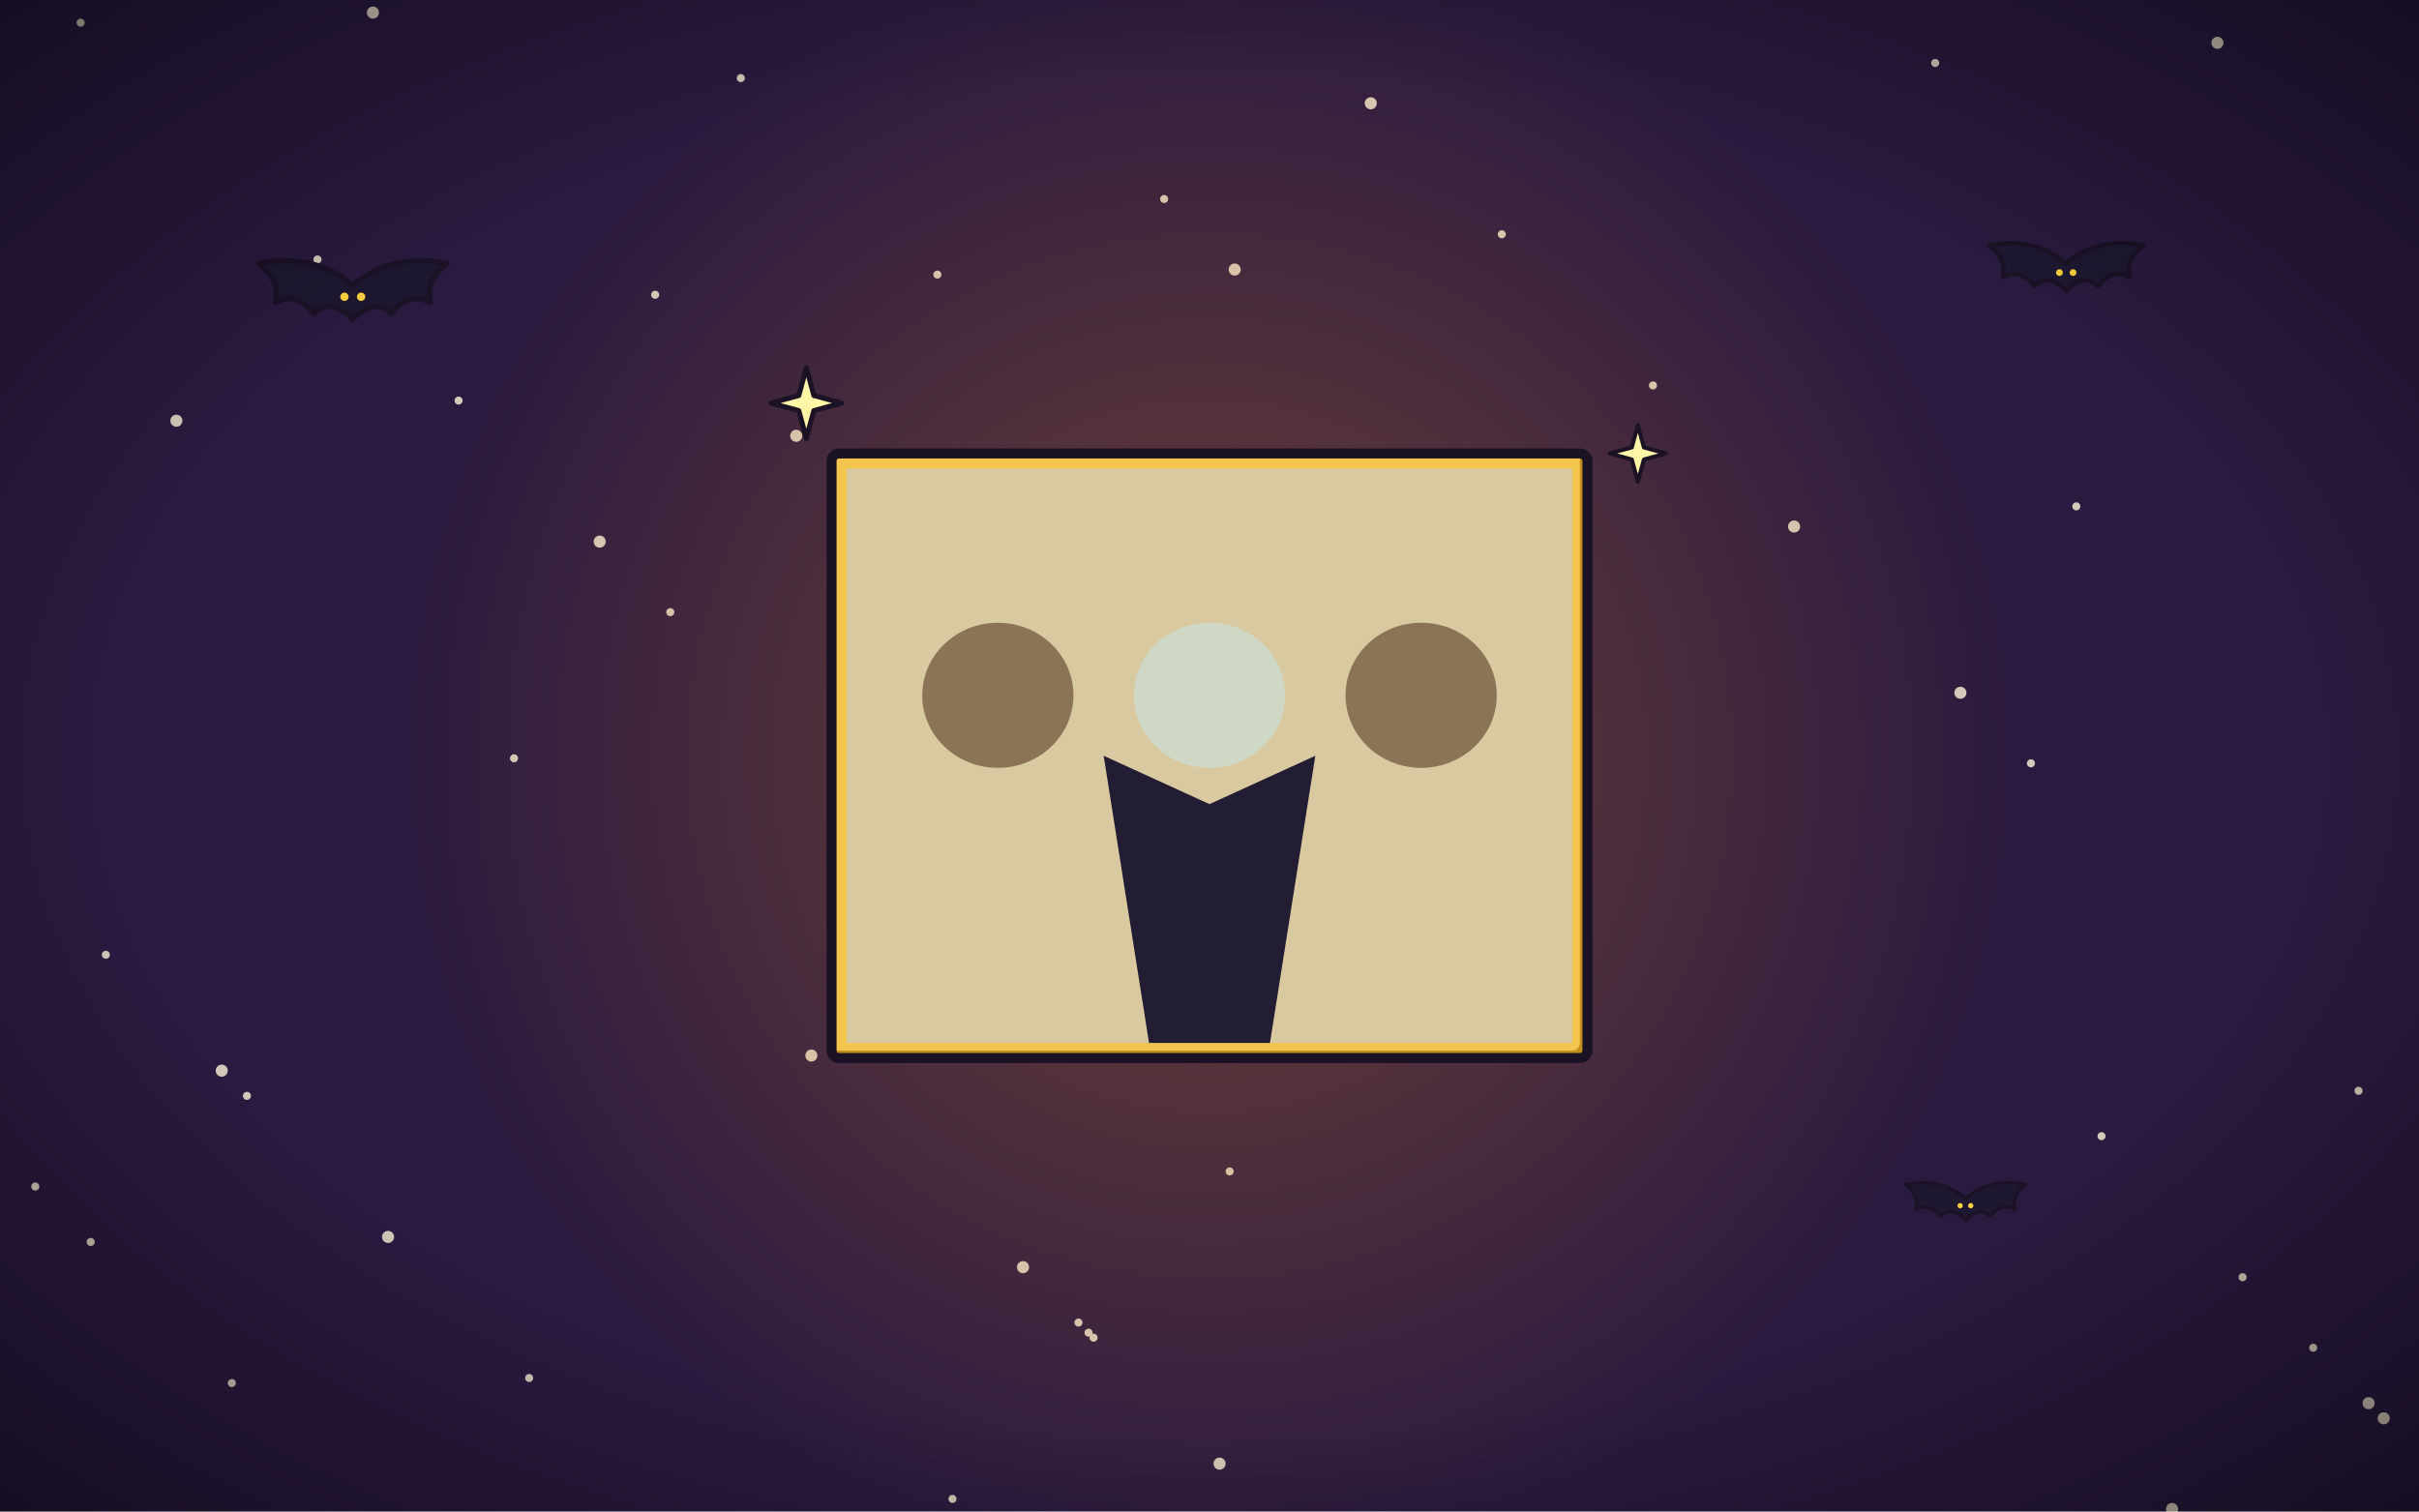
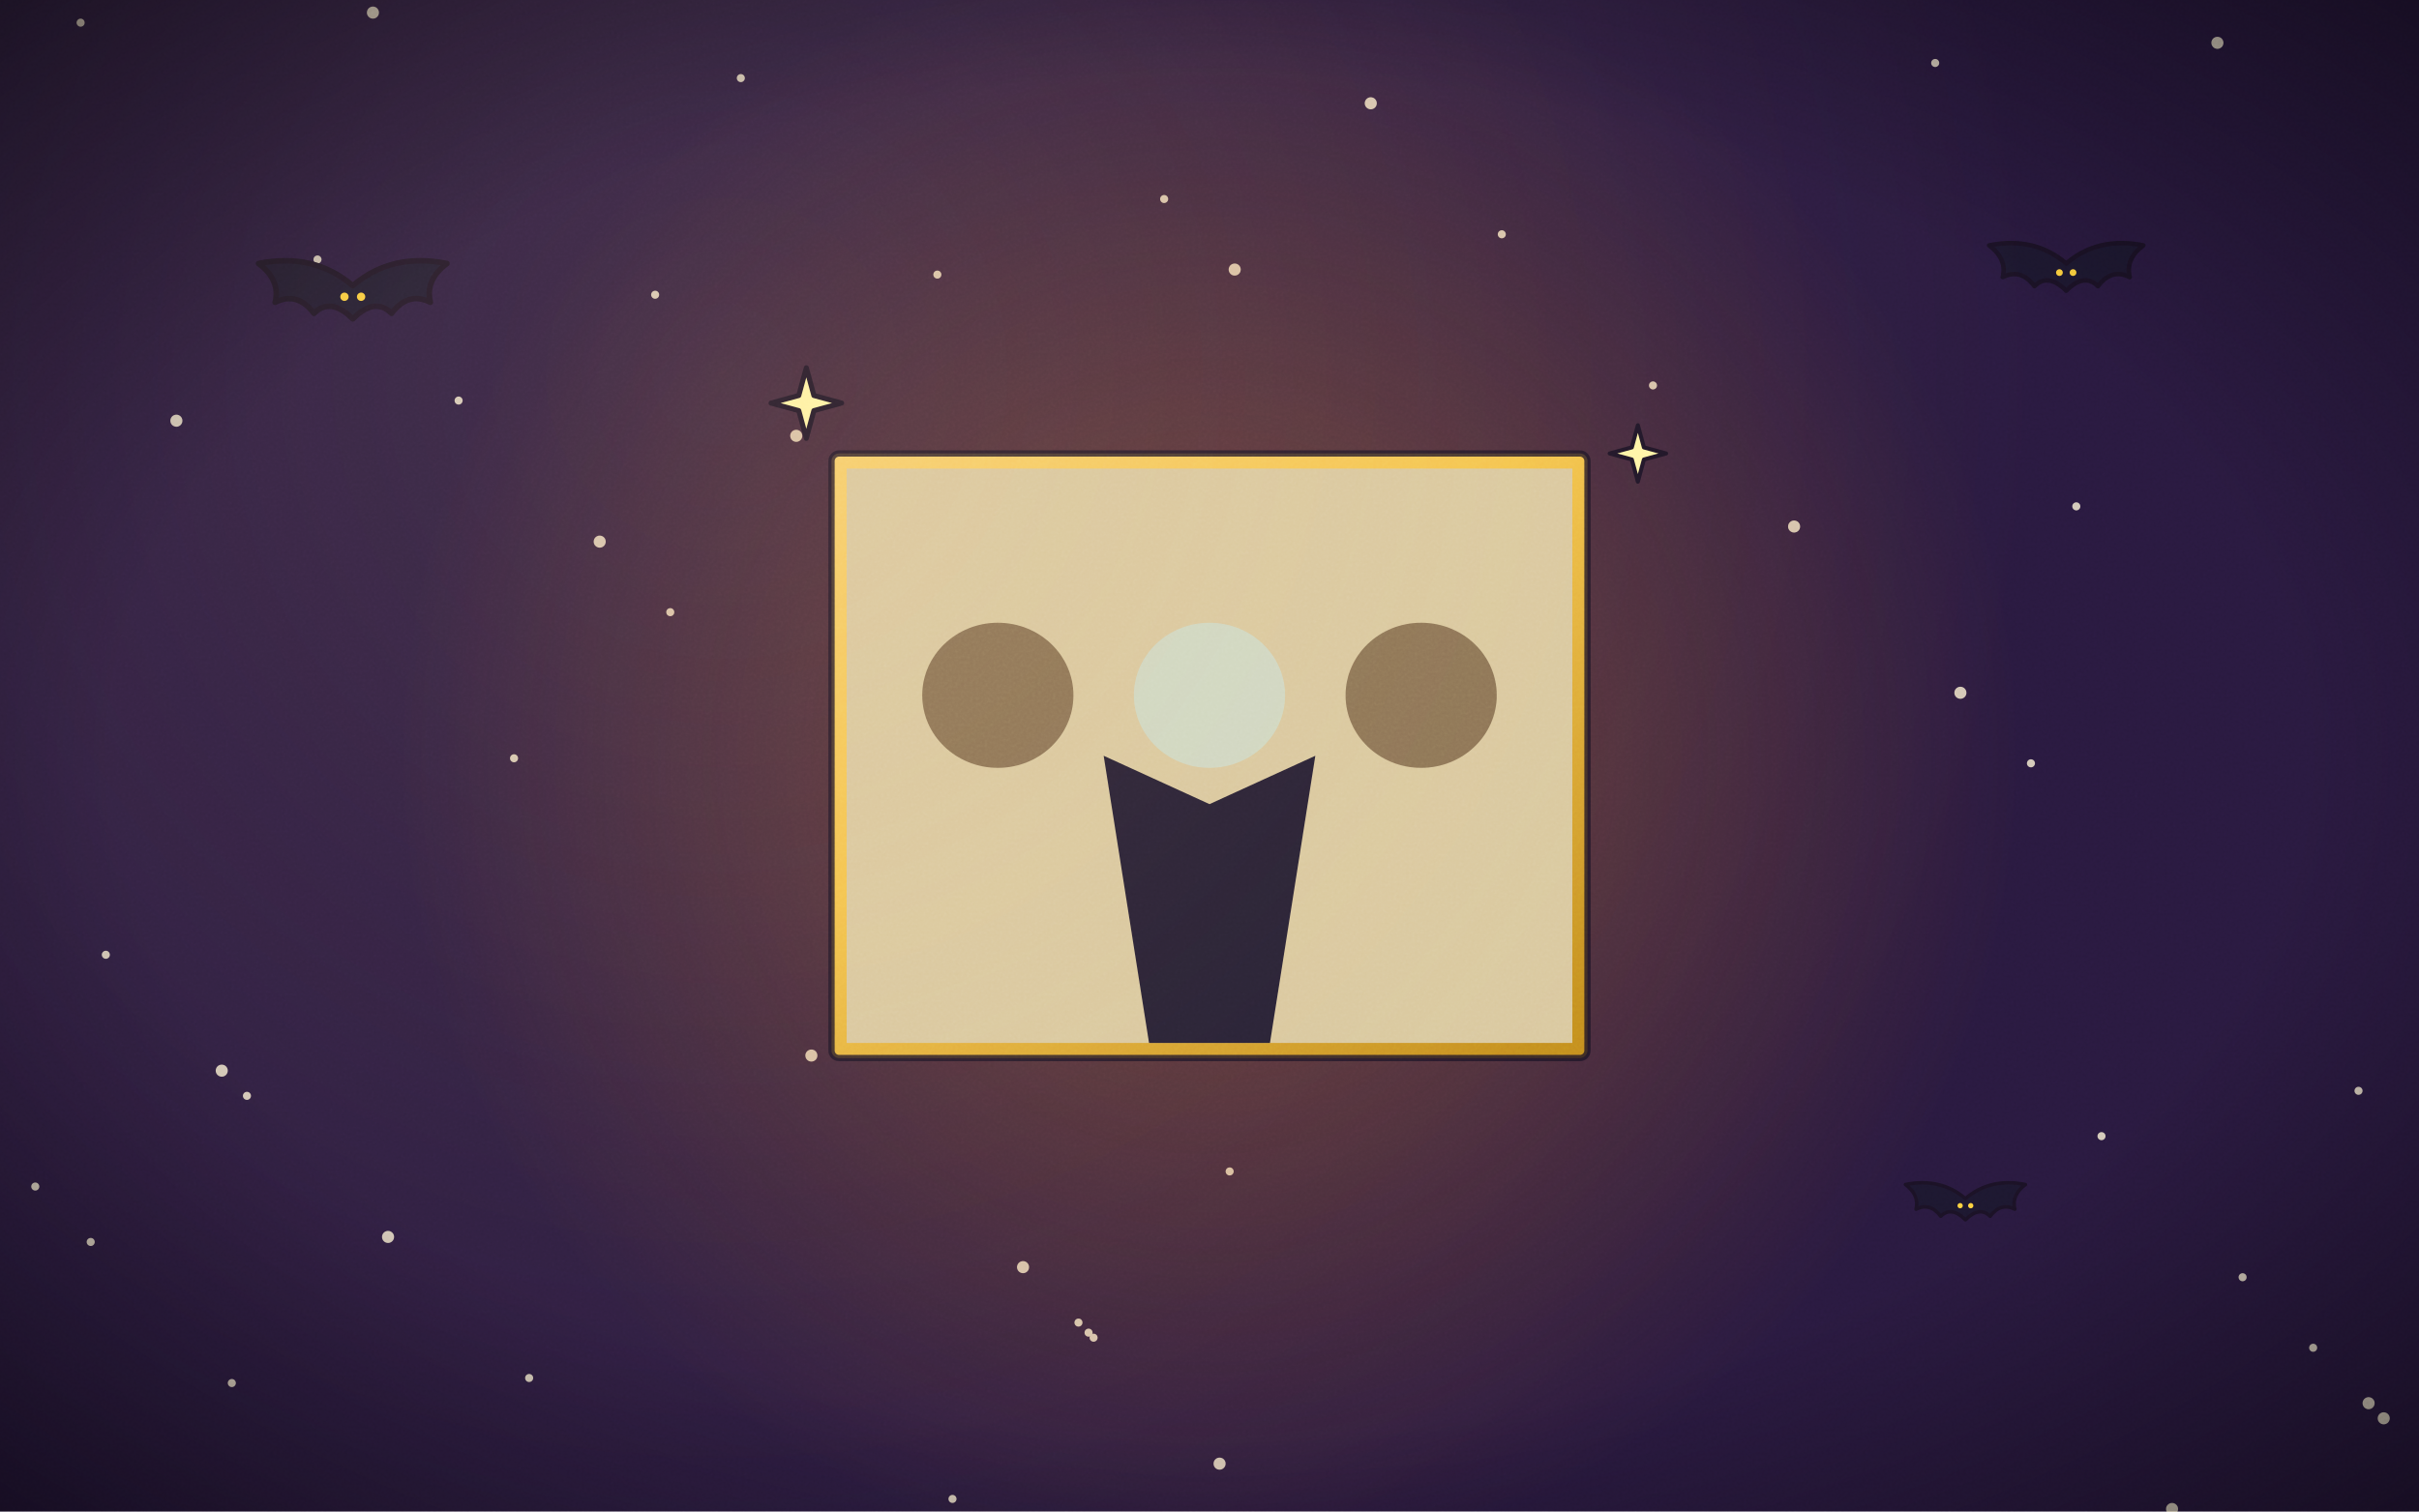
<svg xmlns="http://www.w3.org/2000/svg" viewBox="0 0 960 600" width="960" height="600">
+   <defs>
+     <filter id="blur2" x="-50%" y="-50%" width="200%" height="200%">
+       <feGaussianBlur stdDeviation="2" />
+     </filter>
+     <filter id="blur6" x="-50%" y="-50%" width="200%" height="200%">
+       <feGaussianBlur stdDeviation="6" />
+     </filter>
+     <filter id="blur20" x="-50%" y="-50%" width="200%" height="200%">
+       <feGaussianBlur stdDeviation="20" />
+     </filter>
+     <filter id="grain">
+       <feTurbulence type="fractalNoise" baseFrequency="0.85" numOctaves="2" stitchTiles="stitch" />
+       <feColorMatrix type="saturate" values="0" />
+     </filter>
+     <filter id="woodgrain">
+       <feTurbulence type="fractalNoise" baseFrequency="0.004 0.12" numOctaves="3" seed="4" />
+       <feColorMatrix values="0 0 0 0 0.12  0 0 0 0 0.06  0 0 0 0 0.02  0 0 0 -2.2 1.4" />
+     </filter>
+     <filter id="fabric">
+       <feTurbulence type="fractalNoise" baseFrequency="0.6 0.05" numOctaves="2" seed="9" />
+       <feColorMatrix values="0 0 0 0 0  0 0 0 0 0  0 0 0 0 0  0 0 0 -1.6 1.1" />
+     </filter>
+     <filter id="mottle">
+       <feTurbulence type="fractalNoise" baseFrequency="0.012" numOctaves="3" seed="2" />
+       <feColorMatrix values="0 0 0 0 0  0 0 0 0 0  0 0 0 0 0  0 0 0 -1.4 0.9" />
+     </filter>
+   </defs>
  <g fill="#2a1a40" stroke="none">
    <rect x="0" y="0" width="960" height="600" rx="0" />
  </g>
  <g fill="#fff6d8" stroke="none" opacity="0.8">
    <ellipse cx="778" cy="275" rx="2.4" ry="2.4" />
    <ellipse cx="432" cy="529" rx="1.6" ry="1.6" />
    <ellipse cx="806" cy="303" rx="1.6" ry="1.6" />
    <ellipse cx="940" cy="557" rx="2.4" ry="2.4" />
    <ellipse cx="834" cy="451" rx="1.6" ry="1.6" />
    <ellipse cx="488" cy="465" rx="1.6" ry="1.6" />
    <ellipse cx="862" cy="599" rx="2.4" ry="2.4" />
    <ellipse cx="36" cy="493" rx="1.6" ry="1.6" />
    <ellipse cx="890" cy="507" rx="1.6" ry="1.6" />
    <ellipse cx="544" cy="41" rx="2.4" ry="2.4" />
    <ellipse cx="918" cy="535" rx="1.6" ry="1.6" />
    <ellipse cx="92" cy="549" rx="1.6" ry="1.6" />
    <ellipse cx="946" cy="563" rx="2.4" ry="2.4" />
    <ellipse cx="600" cy="337" rx="1.6" ry="1.6" />
    <ellipse cx="14" cy="471" rx="1.6" ry="1.6" />
    <ellipse cx="148" cy="5" rx="2.4" ry="2.4" />
    <ellipse cx="42" cy="379" rx="1.6" ry="1.6" />
    <ellipse cx="656" cy="153" rx="1.6" ry="1.6" />
    <ellipse cx="70" cy="167" rx="2.4" ry="2.4" />
    <ellipse cx="204" cy="301" rx="1.6" ry="1.6" />
    <ellipse cx="98" cy="435" rx="1.6" ry="1.6" />
    <ellipse cx="712" cy="209" rx="2.4" ry="2.4" />
    <ellipse cx="126" cy="103" rx="1.6" ry="1.6" />
    <ellipse cx="260" cy="117" rx="1.6" ry="1.6" />
    <ellipse cx="154" cy="491" rx="2.4" ry="2.4" />
    <ellipse cx="768" cy="25" rx="1.6" ry="1.6" />
    <ellipse cx="182" cy="159" rx="1.6" ry="1.6" />
    <ellipse cx="316" cy="173" rx="2.4" ry="2.4" />
    <ellipse cx="210" cy="547" rx="1.6" ry="1.6" />
    <ellipse cx="824" cy="201" rx="1.6" ry="1.6" />
    <ellipse cx="238" cy="215" rx="2.4" ry="2.4" />
    <ellipse cx="372" cy="109" rx="1.6" ry="1.6" />
    <ellipse cx="266" cy="243" rx="1.6" ry="1.6" />
    <ellipse cx="880" cy="17" rx="2.4" ry="2.4" />
    <ellipse cx="294" cy="31" rx="1.6" ry="1.6" />
    <ellipse cx="428" cy="525" rx="1.6" ry="1.6" />
    <ellipse cx="322" cy="419" rx="2.4" ry="2.4" />
    <ellipse cx="936" cy="433" rx="1.6" ry="1.6" />
    <ellipse cx="350" cy="327" rx="1.6" ry="1.6" />
    <ellipse cx="484" cy="581" rx="2.4" ry="2.4" />
    <ellipse cx="378" cy="595" rx="1.6" ry="1.6" />
    <ellipse cx="32" cy="9" rx="1.6" ry="1.6" />
    <ellipse cx="406" cy="503" rx="2.4" ry="2.4" />
    <ellipse cx="540" cy="277" rx="1.6" ry="1.6" />
    <ellipse cx="434" cy="531" rx="1.6" ry="1.6" />
    <ellipse cx="88" cy="425" rx="2.4" ry="2.4" />
    <ellipse cx="462" cy="79" rx="1.6" ry="1.6" />
    <ellipse cx="596" cy="93" rx="1.6" ry="1.6" />
    <ellipse cx="490" cy="107" rx="2.4" ry="2.4" />
    <ellipse cx="144" cy="121" rx="1.6" ry="1.6" />
  </g>
  <defs>
    <radialGradient id="gl0">
      <stop offset="0" stop-color="#f28c28" stop-opacity="0.35" />
      <stop offset="1" stop-color="#f28c28" stop-opacity="0" />
    </radialGradient>
  </defs>
  <ellipse cx="480" cy="300" rx="320" ry="320" fill="url(#gl0)" />
  <g transform="translate(140,120) scale(1.1,1.1)">
    <g fill="#1d1830" stroke="#1b1226" stroke-width="2" stroke-linejoin="round" stroke-linecap="round">
      <path d="M0,-6 Q-14,-18 -34,-14 Q-26,-8 -28,0 Q-20,-4 -14,4 Q-8,-2 0,6 Q8,-2 14,4 Q20,-4 28,0 Q26,-8 34,-14 Q14,-18 0,-6 Z" />
    </g>
    <g fill="#ffd23f" stroke="none">
      <ellipse cx="-3" cy="-2" rx="1.5" ry="1.5" />
      <ellipse cx="3" cy="-2" rx="1.5" ry="1.5" />
    </g>
  </g>
  <g transform="translate(820,110) scale(0.9,0.9)">
    <g fill="#1d1830" stroke="#1b1226" stroke-width="2" stroke-linejoin="round" stroke-linecap="round">
      <path d="M0,-6 Q-14,-18 -34,-14 Q-26,-8 -28,0 Q-20,-4 -14,4 Q-8,-2 0,6 Q8,-2 14,4 Q20,-4 28,0 Q26,-8 34,-14 Q14,-18 0,-6 Z" />
    </g>
    <g fill="#ffd23f" stroke="none">
      <ellipse cx="-3" cy="-2" rx="1.5" ry="1.5" />
      <ellipse cx="3" cy="-2" rx="1.5" ry="1.5" />
    </g>
  </g>
  <g transform="translate(780,480) scale(0.7,0.7)">
    <g fill="#1d1830" stroke="#1b1226" stroke-width="2" stroke-linejoin="round" stroke-linecap="round">
      <path d="M0,-6 Q-14,-18 -34,-14 Q-26,-8 -28,0 Q-20,-4 -14,4 Q-8,-2 0,6 Q8,-2 14,4 Q20,-4 28,0 Q26,-8 34,-14 Q14,-18 0,-6 Z" />
    </g>
    <g fill="#ffd23f" stroke="none">
      <ellipse cx="-3" cy="-2" rx="1.5" ry="1.5" />
      <ellipse cx="3" cy="-2" rx="1.5" ry="1.5" />
    </g>
  </g>
  <g transform="translate(480,300) scale(1,1)">
-     <clipPath id="c1">
-       <rect x="-150.0" y="-120.0" width="300" height="240" rx="3" />
-     </clipPath>
-     <g clip-path="url(#c1)" stroke="none">
-       <g fill="#c48f1d">
-         <rect x="-150.0" y="-120.0" width="300" height="240" rx="3" />
-       </g>
-       <g fill="#f4c54d" transform="translate(-3,-3)">
-         <rect x="-150.0" y="-120.0" width="300" height="240" rx="3" />
-       </g>
-     </g>
-     <g fill="none" stroke="#1b1226" stroke-width="4" stroke-linejoin="round">
+     <defs>
+       <linearGradient id="m1" x1="0.1" y1="0" x2="0.9" y2="1">
+         <stop offset="0" stop-color="#f6cf6d" />
+         <stop offset="0.4" stop-color="#f4c54d" />
+         <stop offset="1" stop-color="#c48f1d" />
+       </linearGradient>
+     </defs>
+     <g fill="url(#m1)" stroke="#1b1226" stroke-opacity="0.8" stroke-width="2.5" stroke-linejoin="round">
      <rect x="-150.0" y="-120.0" width="300" height="240" rx="3" />
    </g>
    <g fill="#d9c9a0" stroke="none">
      <rect x="-144.0" y="-114.0" width="288" height="228" rx="0" />
    </g>
    <g fill="#8b7355" stroke="none">
      <ellipse cx="-84" cy="-24.0" rx="30.0" ry="28.8" />
    </g>
    <g fill="#cfd8c4" stroke="none">
      <ellipse cx="0" cy="-24.0" rx="30.0" ry="28.8" />
    </g>
    <g fill="#8b7355" stroke="none">
      <ellipse cx="84" cy="-24.0" rx="30.0" ry="28.8" />
    </g>
    <g fill="#231d33" stroke="none">
      <path d="M-24.0,114.0 L-42,-0.0 L0,19.2 L42,-0.0 L24.0,114.0 Z" />
    </g>
  </g>
  <g transform="translate(320,160) scale(1,1)">
    <g fill="#fff6a8" stroke="#1b1226" stroke-width="2" stroke-linejoin="round" stroke-linecap="round">
      <path d="M0,-14 L3,-3 L14,0 L3,3 L0,14 L-3,3 L-14,0 L-3,-3 Z" />
    </g>
  </g>
  <g transform="translate(650,180) scale(0.8,0.8)">
    <g fill="#fff6a8" stroke="#1b1226" stroke-width="2" stroke-linejoin="round" stroke-linecap="round">
      <path d="M0,-14 L3,-3 L14,0 L3,3 L0,14 L-3,3 L-14,0 L-3,-3 Z" />
    </g>
  </g>
  <defs>
-     <radialGradient id="vg2" cx="0.5" cy="0.5" r="0.75">
+     <radialGradient id="gl2">
+       <stop offset="0" stop-color="#ffcf9a" stop-opacity="0.12" />
+       <stop offset="1" stop-color="#ffcf9a" stop-opacity="0" />
+     </radialGradient>
+   </defs>
+   <ellipse cx="288.0" cy="150.0" rx="520" ry="520" fill="url(#gl2)" />
+   <defs>
+     <radialGradient id="vg3" cx="0.5" cy="0.5" r="0.75">
      <stop offset="0.6" stop-color="#000" stop-opacity="0" />
      <stop offset="1" stop-color="#000" stop-opacity="0.55" />
    </radialGradient>
  </defs>
-   <rect width="960" height="600" fill="url(#vg2)" />
+   <rect width="960" height="600" fill="url(#vg3)" />
+   <rect width="960" height="600" filter="url(#grain)" opacity="0.12" style="mix-blend-mode:overlay" />
</svg>
